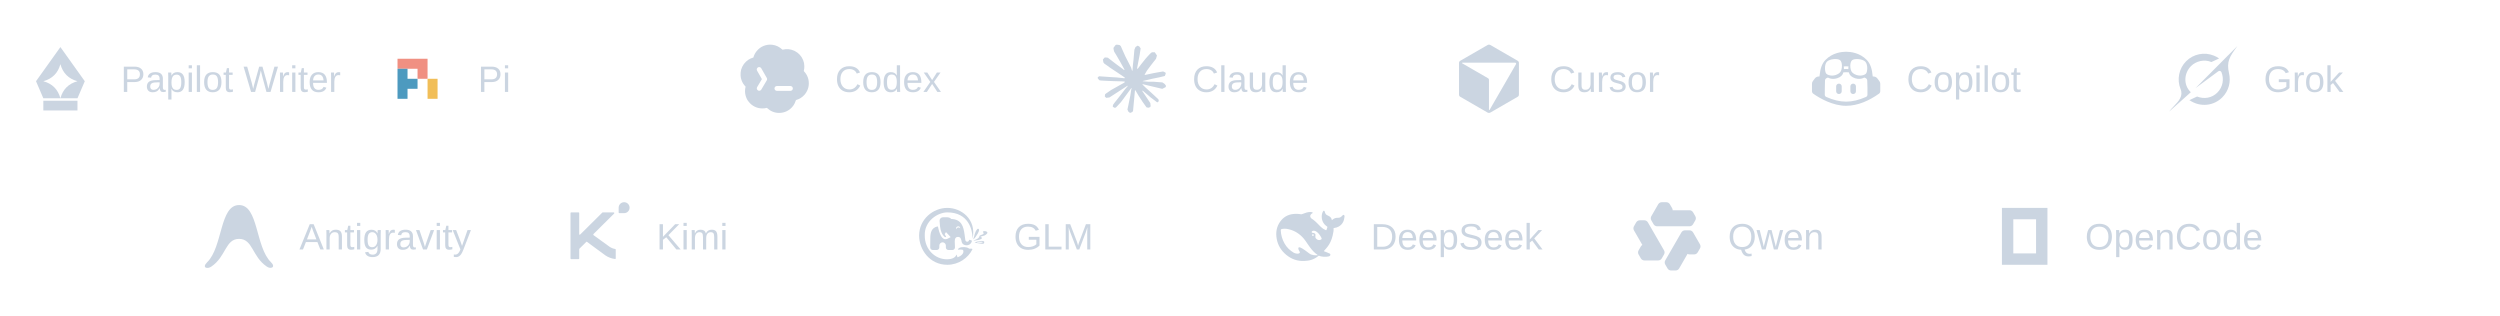
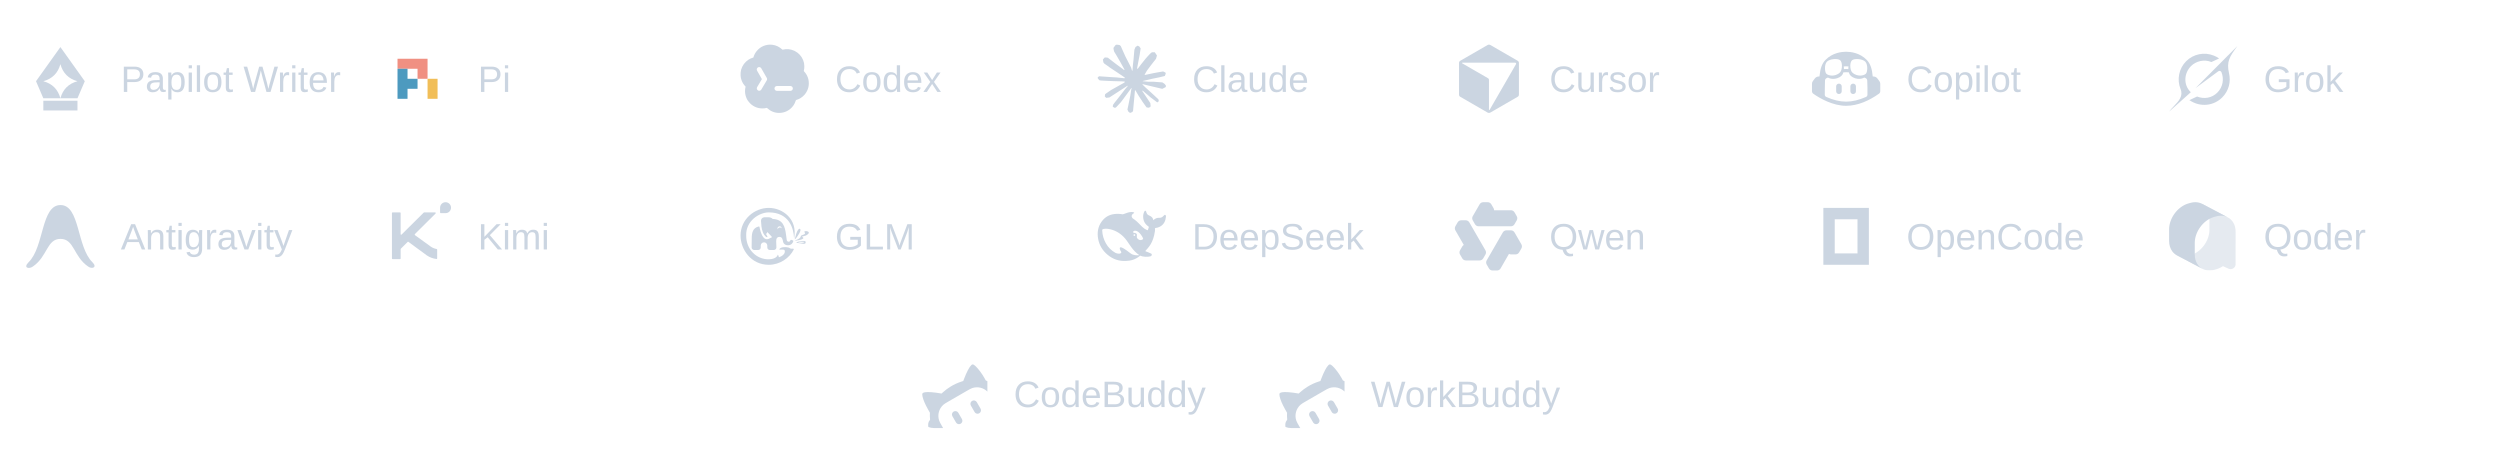
- <svg xmlns="http://www.w3.org/2000/svg" width="952" height="120" viewBox="0 0 952 120" role="img" aria-labelledby="title">
+ <svg xmlns="http://www.w3.org/2000/svg" width="952" height="180" viewBox="0 0 952 180" role="img" aria-labelledby="title">
  <g transform="translate(10 0)">
    <svg x="0" y="17" width="26" height="26" viewBox="8 4 48 56" fill="#cbd5e1" color="#cbd5e1" fill-rule="evenodd">
      <path fill-rule="evenodd" d="M32 6L52 34L46 48H18L12 34Z M32 20Q35 31 46 34Q35 37 32 48Q29 37 18 34Q29 31 32 20Z M18 50H46V58H18Z" />
    </svg>
    <text x="36" y="35" fill="#cbd5e1" font-family="-apple-system,BlinkMacSystemFont,Segoe UI,Arial,sans-serif" font-size="14" font-weight="500">Papilot Writer</text>
  </g>
  <g transform="translate(146 0)">
    <svg x="0" y="17" width="26" height="26" viewBox="0 0 800 800" fill="#cbd5e1" color="#cbd5e1" fill-rule="evenodd">
      <path fill="#F09082" d="M165.29 165.29H517.36V400H400V282.65H165.29Z" />
      <path fill="#4D9ABF" d="M165.29 282.65H282.65V400H400V517.36H282.65V634.72H165.29Z" />
      <path fill="#F1BE58" d="M517.36 400H634.72V634.72H517.36Z" />
    </svg>
    <text x="36" y="35" fill="#cbd5e1" font-family="-apple-system,BlinkMacSystemFont,Segoe UI,Arial,sans-serif" font-size="14" font-weight="500">Pi</text>
  </g>
  <g transform="translate(282 0)">
    <svg x="0" y="17" width="26" height="26" viewBox="0 0 24 24" fill="#cbd5e1" color="#cbd5e1" fill-rule="evenodd">
      <path clip-rule="evenodd" d="M8.086.457a6.105 6.105 0 013.046-.415c1.333.153 2.521.72 3.564 1.7a.117.117 0 00.107.029c1.408-.346 2.762-.224 4.061.366l.063.03.154.076c1.357.703 2.33 1.77 2.918 3.198.278.679.418 1.388.421 2.126a5.655 5.655 0 01-.18 1.631.167.167 0 00.04.155 5.982 5.982 0 011.578 2.891c.385 1.901-.01 3.615-1.183 5.14l-.182.22a6.063 6.063 0 01-2.934 1.851.162.162 0 00-.108.102c-.255.736-.511 1.364-.987 1.992-1.199 1.582-2.962 2.462-4.948 2.451-1.583-.008-2.986-.587-4.21-1.736a.145.145 0 00-.14-.032c-.518.167-1.04.191-1.604.185a5.924 5.924 0 01-2.595-.622 6.058 6.058 0 01-2.146-1.781c-.203-.269-.404-.522-.551-.821a7.74 7.74 0 01-.495-1.283 6.11 6.11 0 01-.017-3.064.166.166 0 00.008-.074.115.115 0 00-.037-.064 5.958 5.958 0 01-1.38-2.202 5.196 5.196 0 01-.333-1.589 6.915 6.915 0 01.188-2.132c.45-1.484 1.309-2.648 2.577-3.493.282-.188.55-.334.802-.438.286-.12.573-.22.861-.304a.129.129 0 00.087-.087A6.016 6.016 0 015.635 2.31C6.315 1.464 7.132.846 8.086.457zm-.804 7.85a.848.848 0 00-1.473.842l1.694 2.965-1.688 2.848a.849.849 0 001.46.864l1.94-3.272a.849.849 0 00.007-.854l-1.94-3.393zm5.446 6.24a.849.849 0 000 1.695h4.848a.849.849 0 000-1.696h-4.848z" />
    </svg>
    <text x="36" y="35" fill="#cbd5e1" font-family="-apple-system,BlinkMacSystemFont,Segoe UI,Arial,sans-serif" font-size="14" font-weight="500">Codex</text>
  </g>
  <g transform="translate(418 0)">
    <svg x="0" y="17" width="26" height="26" viewBox="0 0 24 24" fill="#cbd5e1" color="#cbd5e1" fill-rule="evenodd">
      <path d="M4.709 15.955l4.72-2.647.08-.23-.08-.128H9.2l-.79-.048-2.698-.073-2.339-.097-2.266-.122-.571-.121L0 11.784l.055-.352.48-.321.686.06 1.52.103 2.278.158 1.652.097 2.449.255h.389l.055-.157-.134-.098-.103-.097-2.358-1.596-2.552-1.688-1.336-.972-.724-.491-.364-.462-.158-1.008.656-.722.881.06.225.061.893.686 1.908 1.476 2.491 1.833.365.304.145-.103.019-.073-.164-.274-1.355-2.446-1.446-2.49-.644-1.032-.17-.619a2.97 2.97 0 01-.104-.729L6.283.134 6.696 0l.996.134.42.364.62 1.414 1.002 2.229 1.555 3.03.456.898.243.832.091.255h.158V9.01l.128-1.706.237-2.095.23-2.695.08-.76.376-.91.747-.492.584.28.48.685-.067.444-.286 1.851-.559 2.903-.364 1.942h.212l.243-.242.985-1.306 1.652-2.064.73-.82.85-.904.547-.431h1.033l.76 1.129-.34 1.166-1.064 1.347-.881 1.142-1.264 1.7-.79 1.36.073.11.188-.02 2.856-.606 1.543-.28 1.841-.315.833.388.091.395-.328.807-1.969.486-2.309.462-3.439.813-.042.03.049.061 1.549.146.662.036h1.622l3.02.225.79.522.474.638-.079.485-1.215.62-1.64-.389-3.829-.91-1.312-.329h-.182v.11l1.093 1.068 2.006 1.81 2.509 2.33.127.578-.322.455-.34-.049-2.205-1.657-.851-.747-1.926-1.62h-.128v.17l.444.649 2.345 3.521.122 1.08-.17.353-.608.213-.668-.122-1.374-1.925-1.415-2.167-1.143-1.943-.14.08-.674 7.254-.316.37-.729.28-.607-.461-.322-.747.322-1.476.389-1.924.315-1.53.286-1.9.17-.632-.012-.042-.14.018-1.434 1.967-2.18 2.945-1.726 1.845-.414.164-.717-.37.067-.662.401-.589 2.388-3.036 1.44-1.882.93-1.086-.006-.158h-.055L4.132 18.56l-1.13.146-.487-.456.061-.746.231-.243 1.908-1.312-.006.006z" />
    </svg>
    <text x="36" y="35" fill="#cbd5e1" font-family="-apple-system,BlinkMacSystemFont,Segoe UI,Arial,sans-serif" font-size="14" font-weight="500">Claude</text>
  </g>
  <g transform="translate(554 0)">
    <svg x="0" y="17" width="26" height="26" viewBox="0 0 24 24" fill="#cbd5e1" color="#cbd5e1" fill-rule="evenodd">
      <path d="M22.106 5.68L12.5.135a.998.998 0 00-.998 0L1.893 5.68a.84.84 0 00-.419.726v11.186c0 .3.16.577.42.727l9.607 5.547a.999.999 0 00.998 0l9.608-5.547a.84.84 0 00.42-.727V6.407a.84.84 0 00-.42-.726zm-.603 1.176L12.228 22.92c-.063.108-.228.064-.228-.061V12.34a.59.59 0 00-.295-.51l-9.11-5.26c-.107-.062-.063-.228.062-.228h18.55c.264 0 .428.286.296.514z" />
    </svg>
    <text x="36" y="35" fill="#cbd5e1" font-family="-apple-system,BlinkMacSystemFont,Segoe UI,Arial,sans-serif" font-size="14" font-weight="500">Cursor</text>
  </g>
  <g transform="translate(690 0)">
    <svg x="0" y="17" width="26" height="26" viewBox="0 0 24 24" fill="#cbd5e1" color="#cbd5e1" fill-rule="evenodd">
      <path d="M19.245 5.364c1.322 1.36 1.877 3.216 2.11 5.817.622 0 1.2.135 1.592.654l.73.964c.21.278.323.61.323.955v2.62c0 .339-.173.669-.453.868C20.239 19.602 16.157 21.5 12 21.5c-4.6 0-9.205-2.583-11.547-4.258-.28-.2-.452-.53-.453-.868v-2.62c0-.345.113-.679.321-.956l.73-.963c.392-.517.974-.654 1.593-.654l.029-.297c.25-2.446.81-4.213 2.082-5.52 2.461-2.54 5.71-2.851 7.146-2.864h.198c1.436.013 4.685.323 7.146 2.864zm-7.244 4.328c-.284 0-.613.016-.962.05-.123.447-.305.85-.57 1.108-1.05 1.023-2.316 1.18-2.994 1.18-.638 0-1.306-.13-1.851-.464-.516.165-1.012.403-1.044.996a65.882 65.882 0 00-.063 2.884l-.002.48c-.002.563-.005 1.126-.013 1.69.002.326.204.63.51.765 2.482 1.102 4.83 1.657 6.99 1.657 2.156 0 4.504-.555 6.985-1.657a.854.854 0 00.51-.766c.03-1.682.006-3.372-.076-5.053-.031-.596-.528-.83-1.046-.996-.546.333-1.212.464-1.85.464-.677 0-1.942-.157-2.993-1.18-.266-.258-.447-.661-.57-1.108-.32-.032-.64-.049-.96-.05zm-2.525 4.013c.539 0 .976.426.976.95v1.753c0 .525-.437.95-.976.95a.964.964 0 01-.976-.95v-1.752c0-.525.437-.951.976-.951zm5 0c.539 0 .976.426.976.95v1.753c0 .525-.437.95-.976.95a.964.964 0 01-.976-.95v-1.752c0-.525.437-.951.976-.951zM7.635 5.087c-1.05.102-1.935.438-2.385.906-.975 1.037-.765 3.668-.21 4.224.405.394 1.17.657 1.995.657h.09c.649-.013 1.785-.176 2.73-1.11.435-.41.705-1.433.675-2.47-.03-.834-.27-1.52-.63-1.813-.39-.336-1.275-.482-2.265-.394zm6.465.394c-.36.292-.6.98-.63 1.813-.03 1.037.24 2.06.675 2.47.968.957 2.136 1.104 2.776 1.11h.044c.825 0 1.59-.263 1.995-.657.555-.556.765-3.187-.21-4.224-.45-.468-1.335-.804-2.385-.906-.99-.088-1.875.058-2.265.394zM12 7.615c-.24 0-.525.015-.84.044.03.16.045.336.06.526l-.001.159a2.94 2.94 0 01-.014.25c.225-.022.425-.027.612-.028h.366c.187 0 .387.006.612.028-.015-.146-.015-.277-.015-.409.015-.19.03-.365.06-.526a9.29 9.29 0 00-.84-.044z" />
    </svg>
    <text x="36" y="35" fill="#cbd5e1" font-family="-apple-system,BlinkMacSystemFont,Segoe UI,Arial,sans-serif" font-size="14" font-weight="500">Copilot</text>
  </g>
  <g transform="translate(826 0)">
    <svg x="0" y="17" width="26" height="26" viewBox="0 0 24 24" fill="#cbd5e1" color="#cbd5e1" fill-rule="evenodd">
      <path d="M9.27 15.29l7.978-5.897c.391-.29.95-.177 1.137.272.98 2.369.542 5.215-1.41 7.169-1.951 1.954-4.667 2.382-7.149 1.406l-2.711 1.257c3.889 2.661 8.611 2.003 11.562-.953 2.341-2.344 3.066-5.539 2.388-8.42l.006.007c-.983-4.232.242-5.924 2.75-9.383.06-.082.12-.164.179-.248l-3.301 3.305v-.01L9.267 15.292M7.623 16.723c-2.792-2.67-2.31-6.801.071-9.184 1.761-1.763 4.647-2.483 7.166-1.425l2.705-1.25a7.808 7.808 0 00-1.829-1A8.975 8.975 0 005.984 5.83c-2.533 2.536-3.33 6.436-1.962 9.764 1.022 2.487-.653 4.246-2.34 6.022-.599.63-1.199 1.259-1.682 1.925l7.62-6.815" />
    </svg>
    <text x="36" y="35" fill="#cbd5e1" font-family="-apple-system,BlinkMacSystemFont,Segoe UI,Arial,sans-serif" font-size="14" font-weight="500">Grok</text>
  </g>
-   <g transform="translate(78 60)">
+   <g transform="translate(10 60)">
    <svg x="0" y="17" width="26" height="26" viewBox="0 0 24 24" fill="#cbd5e1" color="#cbd5e1" fill-rule="evenodd">
      <path d="M21.751 22.607c1.34 1.005 3.35.335 1.508-1.508C17.73 15.74 18.904 1 12.037 1 5.17 1 6.342 15.74.815 21.1c-2.01 2.009.167 2.511 1.507 1.506 5.192-3.517 4.857-9.714 9.715-9.714 4.857 0 4.522 6.197 9.714 9.715z" />
    </svg>
    <text x="36" y="35" fill="#cbd5e1" font-family="-apple-system,BlinkMacSystemFont,Segoe UI,Arial,sans-serif" font-size="14" font-weight="500">Antigravity</text>
  </g>
-   <g transform="translate(214 60)">
+   <g transform="translate(146 60)">
    <svg x="0" y="17" width="26" height="26" viewBox="0 0 24 24" fill="#cbd5e1" color="#cbd5e1" fill-rule="evenodd">
      <path d="M21.846 0a1.923 1.923 0 110 3.846H20.15a.226.226 0 01-.227-.226V1.923C19.923.861 20.784 0 21.846 0z" />
      <path d="M11.065 11.199l7.257-7.2c.137-.136.06-.41-.116-.41H14.3a.164.164 0 00-.117.051l-7.82 7.756c-.122.12-.302.013-.302-.179V3.82c0-.127-.083-.23-.185-.23H3.186c-.103 0-.186.103-.186.23V19.77c0 .128.083.23.186.23h2.69c.103 0 .186-.102.186-.23v-3.25c0-.069.025-.135.069-.178l2.424-2.406a.158.158 0 01.205-.023l6.484 4.772a7.677 7.677 0 003.453 1.283c.108.012.2-.095.2-.23v-3.06c0-.117-.07-.212-.164-.227a5.028 5.028 0 01-2.027-.807l-5.613-4.064c-.117-.078-.132-.279-.028-.381z" />
    </svg>
    <text x="36" y="35" fill="#cbd5e1" font-family="-apple-system,BlinkMacSystemFont,Segoe UI,Arial,sans-serif" font-size="14" font-weight="500">Kimi</text>
  </g>
-   <g transform="translate(350 60)">
+   <g transform="translate(282 60)">
    <svg x="0" y="17" width="26" height="26" viewBox="0 0 24 24" fill="#cbd5e1" color="#cbd5e1" fill-rule="evenodd">
      <path d="M9.917 2c4.906 0 10.178 3.947 8.93 10.58-.014.07-.037.14-.057.21l-.003-.277c-.083-3-1.534-8.934-8.87-8.934-3.393 0-8.137 3.054-7.93 8.158-.04 4.778 3.555 8.4 7.95 8.332l.073-.001c1.2-.033 2.763-.429 3.1-1.657.063-.031.26.534.268.598.048.256.112.369.192.34.981-.348 2.286-1.222 1.952-2.38-.176-.61-1.775-.147-1.921-.347.418-.979 2.234-.926 3.153-.716.443.102.657.38 1.012.442.29.052.981-.2.96.242C17.226 19.632 13.833 22 9.918 22 3.654 22 0 16.574 0 11.737 0 5.947 4.959 2 9.917 2zM9.9 5.3c.484 0 1.125.225 1.38.585 3.669.145 4.313 2.686 4.694 5.444.255 1.838.315 2.3.182 1.387l.083.59c.068.448.554.737.982.516.144-.075.254-.231.328-.47a.2.2 0 01.258-.13l.625.22a.2.2 0 01.124.238 2.172 2.172 0 01-.51.92c-.878.917-2.757.664-3.08-.62-.14-.554-.055-.626-.345-1.242-.292-.621-1.238-.709-1.69-.295-.345.315-.407.805-.406 1.282L12.6 15.9a.9.9 0 01-.9.9h-1.4a.9.9 0 01-.9-.9v-.65a1.15 1.15 0 10-2.3 0v.65a.9.9 0 01-.9.9H4.8a.9.9 0 01-.9-.9l.035-3.239c.012-1.884.356-3.658 2.47-4.134.2-.045.252.13.29.342.025.154.043.252.053.294.701 3.058 1.75 4.299 3.144 3.722l.66-.331.254-.13c.158-.082.25-.131.276-.15.012-.01-.165-.206-.407-.464l-1.012-1.067a8.925 8.925 0 01-.199-.216c-.047-.034-.116.068-.208.306-.074.157-.251.252-.272.326-.013.058.108.298.362.72.164.288.22.508-.31.343-1.04-.8-1.518-2.273-1.684-3.725-.004-.035-.162-1.913-.162-1.913a1.2 1.2 0 011.113-1.281L9.9 5.3zm12.994 8.68c.037.697-.403.704-1.213.591l-1.783-.276c-.265-.053-.385-.099-.313-.147.47-.315 3.268-.93 3.31-.168zm-.915-.083l-.926.042c-.85.077-1.452.24.338.336l.103.003c.815.012 1.264-.359.485-.381zm1.667-3.601h.01c.79.398.067 1.03-.65 1.393-.14.07-.491.176-1.052.315-.241.04-.457.092-.333.16l.01.005c1.952.958-3.123 1.534-2.495 1.285l.38-.148c.68-.266 1.614-.682 1.666-1.337.038-.48 1.253-.442 1.493-.968.048-.106 0-.236-.144-.389-.05-.047-.094-.094-.107-.148-.073-.305.7-.431 1.222-.168zm-2.568-.474c-.135 1.198-2.479 4.192-1.949 2.863l.017-.042c.298-.717.376-2.221 1.337-3.221.25-.26.636.035.595.4zm-7.976-.253c.02-.694 1.002-.968 1.346-.347.01-1.274-1.941-.768-1.346.347z" />
    </svg>
    <text x="36" y="35" fill="#cbd5e1" font-family="-apple-system,BlinkMacSystemFont,Segoe UI,Arial,sans-serif" font-size="14" font-weight="500">GLM</text>
  </g>
-   <g transform="translate(486 60)">
+   <g transform="translate(418 60)">
    <svg x="0" y="17" width="26" height="26" viewBox="0 0 24 24" fill="#cbd5e1" color="#cbd5e1" fill-rule="evenodd">
      <path d="M23.748 4.482c-.254-.124-.364.113-.512.234-.051.039-.094.09-.137.136-.372.397-.806.657-1.373.626-.829-.046-1.537.214-2.163.848-.133-.782-.575-1.248-1.247-1.548-.352-.156-.708-.311-.955-.65-.172-.241-.219-.51-.305-.774-.055-.16-.11-.323-.293-.35-.2-.031-.278.136-.356.276-.313.572-.434 1.202-.422 1.84.027 1.436.633 2.58 1.838 3.393.137.093.172.187.129.323-.082.28-.18.552-.266.833-.055.179-.137.217-.329.14a5.526 5.526 0 01-1.736-1.18c-.857-.828-1.631-1.742-2.597-2.458a11.365 11.365 0 00-.689-.471c-.985-.957.13-1.743.388-1.836.27-.098.093-.432-.779-.428-.872.004-1.67.295-2.687.684a3.055 3.055 0 01-.465.137 9.597 9.597 0 00-2.883-.102c-1.885.21-3.39 1.102-4.497 2.623C.082 8.606-.231 10.684.152 12.85c.403 2.284 1.569 4.175 3.36 5.653 1.858 1.533 3.997 2.284 6.438 2.14 1.482-.085 3.133-.284 4.994-1.86.47.234.962.327 1.78.397.63.059 1.236-.03 1.705-.128.735-.156.684-.837.419-.961-2.155-1.004-1.682-.595-2.113-.926 1.096-1.296 2.746-2.642 3.392-7.003.05-.347.007-.565 0-.845-.004-.17.035-.237.23-.256a4.173 4.173 0 001.545-.475c1.396-.763 1.96-2.015 2.093-3.517.02-.23-.004-.467-.247-.588zM11.581 18c-2.089-1.642-3.102-2.183-3.52-2.16-.392.024-.321.471-.235.763.09.288.207.486.371.739.114.167.192.416-.113.603-.673.416-1.842-.14-1.897-.167-1.361-.802-2.5-1.86-3.301-3.307-.774-1.393-1.224-2.887-1.298-4.482-.02-.386.093-.522.477-.592a4.696 4.696 0 011.529-.039c2.132.312 3.946 1.265 5.468 2.774.868.86 1.525 1.887 2.202 2.891.72 1.066 1.494 2.082 2.48 2.914.348.292.625.514.891.677-.802.09-2.14.11-3.054-.614zm1-6.44a.306.306 0 01.415-.287.302.302 0 01.2.288.306.306 0 01-.31.307.303.303 0 01-.304-.308zm3.11 1.596c-.2.081-.399.151-.59.16a1.245 1.245 0 01-.798-.254c-.274-.23-.47-.358-.552-.758a1.73 1.73 0 01.016-.588c.07-.327-.008-.537-.239-.727-.187-.156-.426-.199-.688-.199a.559.559 0 01-.254-.078c-.11-.054-.2-.19-.114-.358.028-.054.16-.186.192-.21.356-.202.767-.136 1.146.016.352.144.618.408 1.001.782.391.451.462.576.685.914.176.265.336.537.445.848.067.195-.019.354-.25.452z" />
    </svg>
    <text x="36" y="35" fill="#cbd5e1" font-family="-apple-system,BlinkMacSystemFont,Segoe UI,Arial,sans-serif" font-size="14" font-weight="500">DeepSeek</text>
  </g>
-   <g transform="translate(622 60)">
+   <g transform="translate(554 60)">
    <svg x="0" y="17" width="26" height="26" viewBox="0 0 24 24" fill="#cbd5e1" color="#cbd5e1" fill-rule="evenodd">
      <path d="M19.713 2.825h-5.907c0-.251-.066-.503-.196-.728L12.819.728A1.46 1.46 0 0 0 11.559 0h-1.58c-.52 0-1 .275-1.26.728l-2.42 4.19a1.45 1.45 0 0 0 0 1.453l.791 1.37c.26.448.74.727 1.26.727h11.36c.52 0 1-.275 1.26-.728l.79-1.37a1.45 1.45 0 0 0 0-1.451l-.79-1.37a1.46 1.46 0 0 0-1.26-.728zM.195 9.905l2.951 5.115a1.46 1.46 0 0 0-.531.531l-.791 1.37a1.45 1.45 0 0 0 0 1.452l.79 1.37c.26.448.74.727 1.26.727h4.84c.52 0 1-.275 1.26-.728l.79-1.37a1.45 1.45 0 0 0 0-1.451L5.086 7.083a1.46 1.46 0 0 0-1.26-.728h-1.58c-.52 0-1 .276-1.26.728l-.79 1.37a1.45 1.45 0 0 0 0 1.452m15.888 13.367 2.951-5.115c.217.125.469.196.728.196h1.582c.52 0 1-.275 1.26-.728l.79-1.37a1.45 1.45 0 0 0 0-1.451l-2.42-4.191a1.46 1.46 0 0 0-1.259-.728h-1.582c-.52 0-1 .276-1.259.728l-5.678 9.838a1.45 1.45 0 0 0 0 1.452l.79 1.37c.26.448.74.727 1.26.727h1.582c.52 0 1-.275 1.26-.728z" />
    </svg>
    <text x="36" y="35" fill="#cbd5e1" font-family="-apple-system,BlinkMacSystemFont,Segoe UI,Arial,sans-serif" font-size="14" font-weight="500">Qwen</text>
  </g>
-   <g transform="translate(758 60)">
+   <g transform="translate(690 60)">
    <svg x="0" y="17" width="26" height="26" viewBox="0 0 24 24" fill="#cbd5e1" color="#cbd5e1" fill-rule="evenodd">
      <path d="M16 6H8v12h8V6zm4 16H4V2h16v20z" />
    </svg>
    <text x="36" y="35" fill="#cbd5e1" font-family="-apple-system,BlinkMacSystemFont,Segoe UI,Arial,sans-serif" font-size="14" font-weight="500">OpenCode</text>
  </g>
+   <g transform="translate(826 60)">
+     <svg x="0" y="17" width="26" height="26" viewBox="0 0 24 24" fill="#cbd5e1" color="#cbd5e1" fill-rule="evenodd">
+       <path d="M23.376 14.458v-4.056c0-2.304-1.003-4.154-2.748-5.075L11.612.574l-.046.086-.045.086c1.68.886 2.644 2.673 2.644 4.902v4.056a7.928 7.928 0 01-.014.454l-.005.061c-.005.081-.01.164-.018.245a4.897 4.897 0 01-.011.1l-.01.076c-.008.068-.015.135-.025.203l-.018.113-.01.058a9.99 9.99 0 01-.098.513l-.007.03a7.209 7.209 0 01-.074.294l-.024.086c-.027.099-.056.197-.087.296l-.027.085a9.592 9.592 0 01-.111.323l-.033.085-.018.046c-.032.082-.064.166-.098.248-.019.048-.04.096-.061.145l-.007.017a6 6 0 01-.084.187c-.024.056-.05.11-.077.165-.03.061-.058.122-.089.182a9.423 9.423 0 01-.176.332c-.03.056-.062.111-.094.167-.031.053-.062.108-.095.16-.033.055-.066.11-.101.164-.033.053-.065.104-.1.155-.034.055-.07.107-.111.169l-.099.144a15.193 15.193 0 01-.34.457c-.04.05-.08.102-.121.151l-.107.128-.007.008a6.987 6.987 0 01-.262.298l-.149.16-.116.12a9.562 9.562 0 01-.204.198l-.03.03-.072.069a9.05 9.05 0 01-.263.235l-.025.022-.029.026-.042.035a11.7 11.7 0 01-.22.18l-.07.055-.018.013a8.904 8.904 0 01-.194.146c-.029.02-.057.042-.086.063a7.7 7.7 0 01-.22.152l-.057.04a8.865 8.865 0 01-.293.185l-.062.037a10.424 10.424 0 01-.307.173l-.037.02-.196.103-.108.052-.012.006a6.196 6.196 0 01-.315.143c-.065.028-.13.054-.196.08l-.035.014-.086.034c-.07.026-.143.05-.215.075l-.039.014-.064.023a8.056 8.056 0 01-.323.097l-.63.173a7.285 7.285 0 01-.33.08l-.07.015c-.053.012-.104.023-.157.032l-.065.011-.085.015a2.332 2.332 0 01-.194.027l-.085.01a4.715 4.715 0 01-.16.018l-.034.003a4.861 4.861 0 01-.246.016h-.033a2.714 2.714 0 01-.155.005h-.106a3.384 3.384 0 01-.225-.007H4.86l-.15-.012-.066-.006a5.586 5.586 0 01-.187-.02l-.04-.005a5.14 5.14 0 01-.219-.035l-.054-.01a6.943 6.943 0 01-.347-.082l-.03-.008-.038-.01a5.034 5.034 0 01-.269-.086l-.063-.023a4.216 4.216 0 01-.188-.073l-.071-.031-.016-.007a4.959 4.959 0 01-.16-.074l-.026-.013a.164.164 0 00-.014-.007l-.671-.351.486.486h.016l8.995 4.742.093.048.03.014.02.01c.056.026.111.052.169.076l.016.008.073.032.195.076.022.008a.718.718 0 01.03.012l.014.004a4.693 4.693 0 00.323.1l.027.007c.073.02.147.038.22.055l.018.004.027.006.066.013.088.016c.075.014.15.026.226.038l.042.004c.064.009.128.016.193.022l.126.012.06.003.05.002.098.005c.046.002.094.002.14.003h.12c.05 0 .1-.002.161-.005h.033l.07-.004a6.17 6.17 0 00.184-.014l.033-.003a.753.753 0 00.058-.005l.108-.012.081-.01.08-.01.129-.021.082-.014.071-.012c.054-.01.107-.021.16-.033l.066-.013.059-.013c.096-.022.192-.046.287-.073l.63-.172a7.354 7.354 0 00.397-.122l.04-.015c.075-.025.149-.051.222-.078.032-.011.062-.024.093-.037l.03-.012c.067-.027.135-.054.2-.082l.128-.056.195-.09.021-.01.102-.05c.068-.034.135-.069.202-.105l.037-.02.073-.038c.08-.044.16-.092.24-.139l.026-.015a8.086 8.086 0 00.322-.2l.065-.045 1.98.902a1.748 1.748 0 002.472-1.59v-7.33l.004.004z" opacity=".5" />
+       <path d="M11.617.576a3.904 3.904 0 00-.093-.047c-.016-.009-.033-.016-.05-.024a5.854 5.854 0 00-.166-.077l-.09-.04a4.094 4.094 0 00-.194-.074c-.017-.006-.035-.015-.053-.02l-.013-.005a5.18 5.18 0 00-.277-.088l-.07-.019a4.034 4.034 0 00-.219-.053c-.015-.003-.03-.008-.044-.012L10.253.1l-.057-.011a5.177 5.177 0 00-.225-.036L9.928.047a5.972 5.972 0 00-.191-.022L9.669.02a1.33 1.33 0 00-.058-.005L9.515.009a4.058 4.058 0 00-.111-.005C9.354 0 9.304 0 9.254 0h-.109c-.052 0-.106.004-.16.004L8.884.01A5.32 5.32 0 008.7.022l-.083.006h-.008c-.05.005-.1.013-.15.019l-.12.014c-.056.008-.112.018-.169.028-.037.006-.074.011-.11.018a7.054 7.054 0 00-.572.133l-.63.172c-.111.031-.22.064-.33.1-.037.011-.072.025-.108.037a12.91 12.91 0 00-.345.126c-.067.027-.133.054-.2.083l-.128.055a11.916 11.916 0 00-.318.15 7.376 7.376 0 00-.311.163c-.082.045-.16.092-.24.14a9.424 9.424 0 00-.35.218l-.016.01-.06.04a9.242 9.242 0 00-.51.37 12.54 12.54 0 00-.315.254l-.043.034-.01.007-.045.041c-.09.078-.18.158-.268.24l-.106.101c-.07.067-.139.135-.207.204l-.056.054-.063.067-.153.164-.12.133-.148.17c-.024.03-.049.057-.073.086l-.043.053a5.96 5.96 0 00-.123.155l-.118.151c-.04.053-.08.106-.118.16l-.075.101-.038.056-.107.155-.11.164a9.91 9.91 0 00-.168.265c-.012.02-.023.043-.037.063a12.43 12.43 0 00-.192.335l-.09.168c-.019.034-.04.07-.057.105-.011.022-.02.043-.032.065l-.092.188-.08.167a19.15 19.15 0 00-.083.192c-.017.038-.035.076-.05.115-.008.016-.014.034-.021.051-.035.083-.067.167-.1.253l-.051.134c-.04.11-.077.22-.113.33l-.02.057c0 .002 0 .005-.002.007l-.008.026c-.032.1-.06.2-.09.301l-.023.089c-.027.1-.052.2-.075.301l-.007.03a7.63 7.63 0 00-.057.267l-.008.048c-.015.074-.026.148-.038.223L.082 8.4c-.011.078-.02.156-.029.234-.006.051-.013.103-.017.154a6.57 6.57 0 00-.02.26c-.003.044-.007.086-.009.13-.004.128-.007.257-.007.386v4.056c0 1.478.42 2.741 1.138 3.692A4.75 4.75 0 002.73 18.67l9.015 4.753c-1.656-.874-2.728-2.685-2.73-5.051v-4.056c0-.13.004-.26.01-.39.002-.043.006-.085.01-.128.005-.088.01-.174.019-.261l.017-.155c.01-.077.018-.155.029-.234l.026-.164c.013-.074.025-.15.039-.223.02-.105.04-.21.064-.313l.008-.031c.023-.1.048-.201.075-.301l.023-.088c.028-.1.058-.202.09-.302l.008-.025.021-.063c.036-.11.073-.22.113-.33l.052-.134c.031-.085.065-.169.1-.253.022-.056.047-.111.07-.166a13.856 13.856 0 01.164-.358c.03-.063.06-.126.092-.188l.088-.172a9.22 9.22 0 01.187-.338l.096-.164c.034-.057.069-.112.104-.168l.1-.159a10.49 10.49 0 01.567-.786l.123-.155.116-.139c.05-.057.098-.115.148-.171a14.092 14.092 0 01.272-.297 9.706 9.706 0 01.432-.425c.088-.083.177-.163.268-.241l.054-.048a10.08 10.08 0 01.553-.435l.092-.068c.075-.053.15-.105.226-.156.019-.013.038-.028.06-.04a9.18 9.18 0 01.362-.227c.08-.047.16-.094.241-.139l.11-.058a7.643 7.643 0 01.521-.256l.126-.056a7.509 7.509 0 01.546-.208l.107-.037c.11-.036.22-.069.33-.1l.63-.172c.095-.026.191-.05.287-.072l.097-.02c.062-.014.125-.029.187-.04l.114-.018c.055-.01.11-.02.166-.028.04-.006.08-.01.12-.014.053-.007.105-.014.157-.019l.083-.006c.061-.005.123-.01.184-.013.034-.003.067-.003.101-.004l.16-.006h.11a3.187 3.187 0 01.261.008l.153.01.067.007c.064.006.128.013.192.022l.043.005a5.232 5.232 0 01.281.047l.141.03c.073.016.146.035.218.053l.07.019c.094.026.187.055.278.087l.067.025a4.326 4.326 0 01.449.19l.143.072L11.617.576z" />
+     </svg>
+     <text x="36" y="35" fill="#cbd5e1" font-family="-apple-system,BlinkMacSystemFont,Segoe UI,Arial,sans-serif" font-size="14" font-weight="500">Qoder</text>
+   </g>
+   <g transform="translate(350 120)">
+     <svg x="0" y="17" width="26" height="26" viewBox="0 0 24 24" fill="#cbd5e1" color="#cbd5e1" fill-rule="evenodd">
+       <path d="M18.777 1.647c.28-.02.536.114.972.51 1.018.926 2.437 2.828 3.318 4.452l.34.631.482.24.11.06v3.638a5.206 5.206 0 00-5.32-1.23c-.491.166-1.021.471-2.08 1.082l-6.09 3.516c-1.057.61-1.586.916-1.975 1.259a5.208 5.208 0 00-1.493 5.572c.165.49.471 1.02 1.082 2.08l.315.543h-3.26c-.685 0-1.34-.135-1.939-.377-.169-.956-.009-1.789.469-2.335.158-.18.164-.189.13-.493a11.846 11.846 0 01-.057-1.711l.02-.444-.667-1.18C2.1 15.622 1.445 14.078 1.192 12.9c-.133-.647-.125-.934.04-1.146.1-.128.427-.261.822-.334.994-.175 3.162-.017 5.575.41l.25.043.551-.487c.915-.81 1.522-1.264 2.641-1.962 1.167-.73 2.484-1.331 3.967-1.807l.476-.152.261-.688c.937-2.471 1.896-4.293 2.58-4.9.235-.21.25-.22.422-.23z" />
+       <path d="M12.139 18.2a1.203 1.203 0 011.642.44l1.296 2.243a1.204 1.204 0 01-2.083 1.203l-1.296-2.243a1.203 1.203 0 01.44-1.644zM18.629 14.452a1.203 1.203 0 011.642.44l1.295 2.244a1.203 1.203 0 11-2.083 1.203l-1.295-2.243a1.203 1.203 0 01.44-1.644z" />
+     </svg>
+     <text x="36" y="35" fill="#cbd5e1" font-family="-apple-system,BlinkMacSystemFont,Segoe UI,Arial,sans-serif" font-size="14" font-weight="500">CodeBuddy</text>
+   </g>
+   <g transform="translate(486 120)">
+     <svg x="0" y="17" width="26" height="26" viewBox="0 0 24 24" fill="#cbd5e1" color="#cbd5e1" fill-rule="evenodd">
+       <path d="M18.777 1.647c.28-.02.536.114.972.51 1.018.926 2.437 2.828 3.318 4.452l.34.631.482.24.11.06v3.638a5.206 5.206 0 00-5.32-1.23c-.491.166-1.021.471-2.08 1.082l-6.09 3.516c-1.057.61-1.586.916-1.975 1.259a5.208 5.208 0 00-1.493 5.572c.165.49.471 1.02 1.082 2.08l.315.543h-3.26c-.685 0-1.34-.135-1.939-.377-.169-.956-.009-1.789.469-2.335.158-.18.164-.189.13-.493a11.846 11.846 0 01-.057-1.711l.02-.444-.667-1.18C2.1 15.622 1.445 14.078 1.192 12.9c-.133-.647-.125-.934.04-1.146.1-.128.427-.261.822-.334.994-.175 3.162-.017 5.575.41l.25.043.551-.487c.915-.81 1.522-1.264 2.641-1.962 1.167-.73 2.484-1.331 3.967-1.807l.476-.152.261-.688c.937-2.471 1.896-4.293 2.58-4.9.235-.21.25-.22.422-.23z" />
+       <path d="M12.139 18.2a1.203 1.203 0 011.642.44l1.296 2.243a1.204 1.204 0 01-2.083 1.203l-1.296-2.243a1.203 1.203 0 01.44-1.644zM18.629 14.452a1.203 1.203 0 011.642.44l1.295 2.244a1.203 1.203 0 11-2.083 1.203l-1.295-2.243a1.203 1.203 0 01.44-1.644z" />
+     </svg>
+     <text x="36" y="35" fill="#cbd5e1" font-family="-apple-system,BlinkMacSystemFont,Segoe UI,Arial,sans-serif" font-size="14" font-weight="500">WorkBuddy</text>
+   </g>
</svg>
